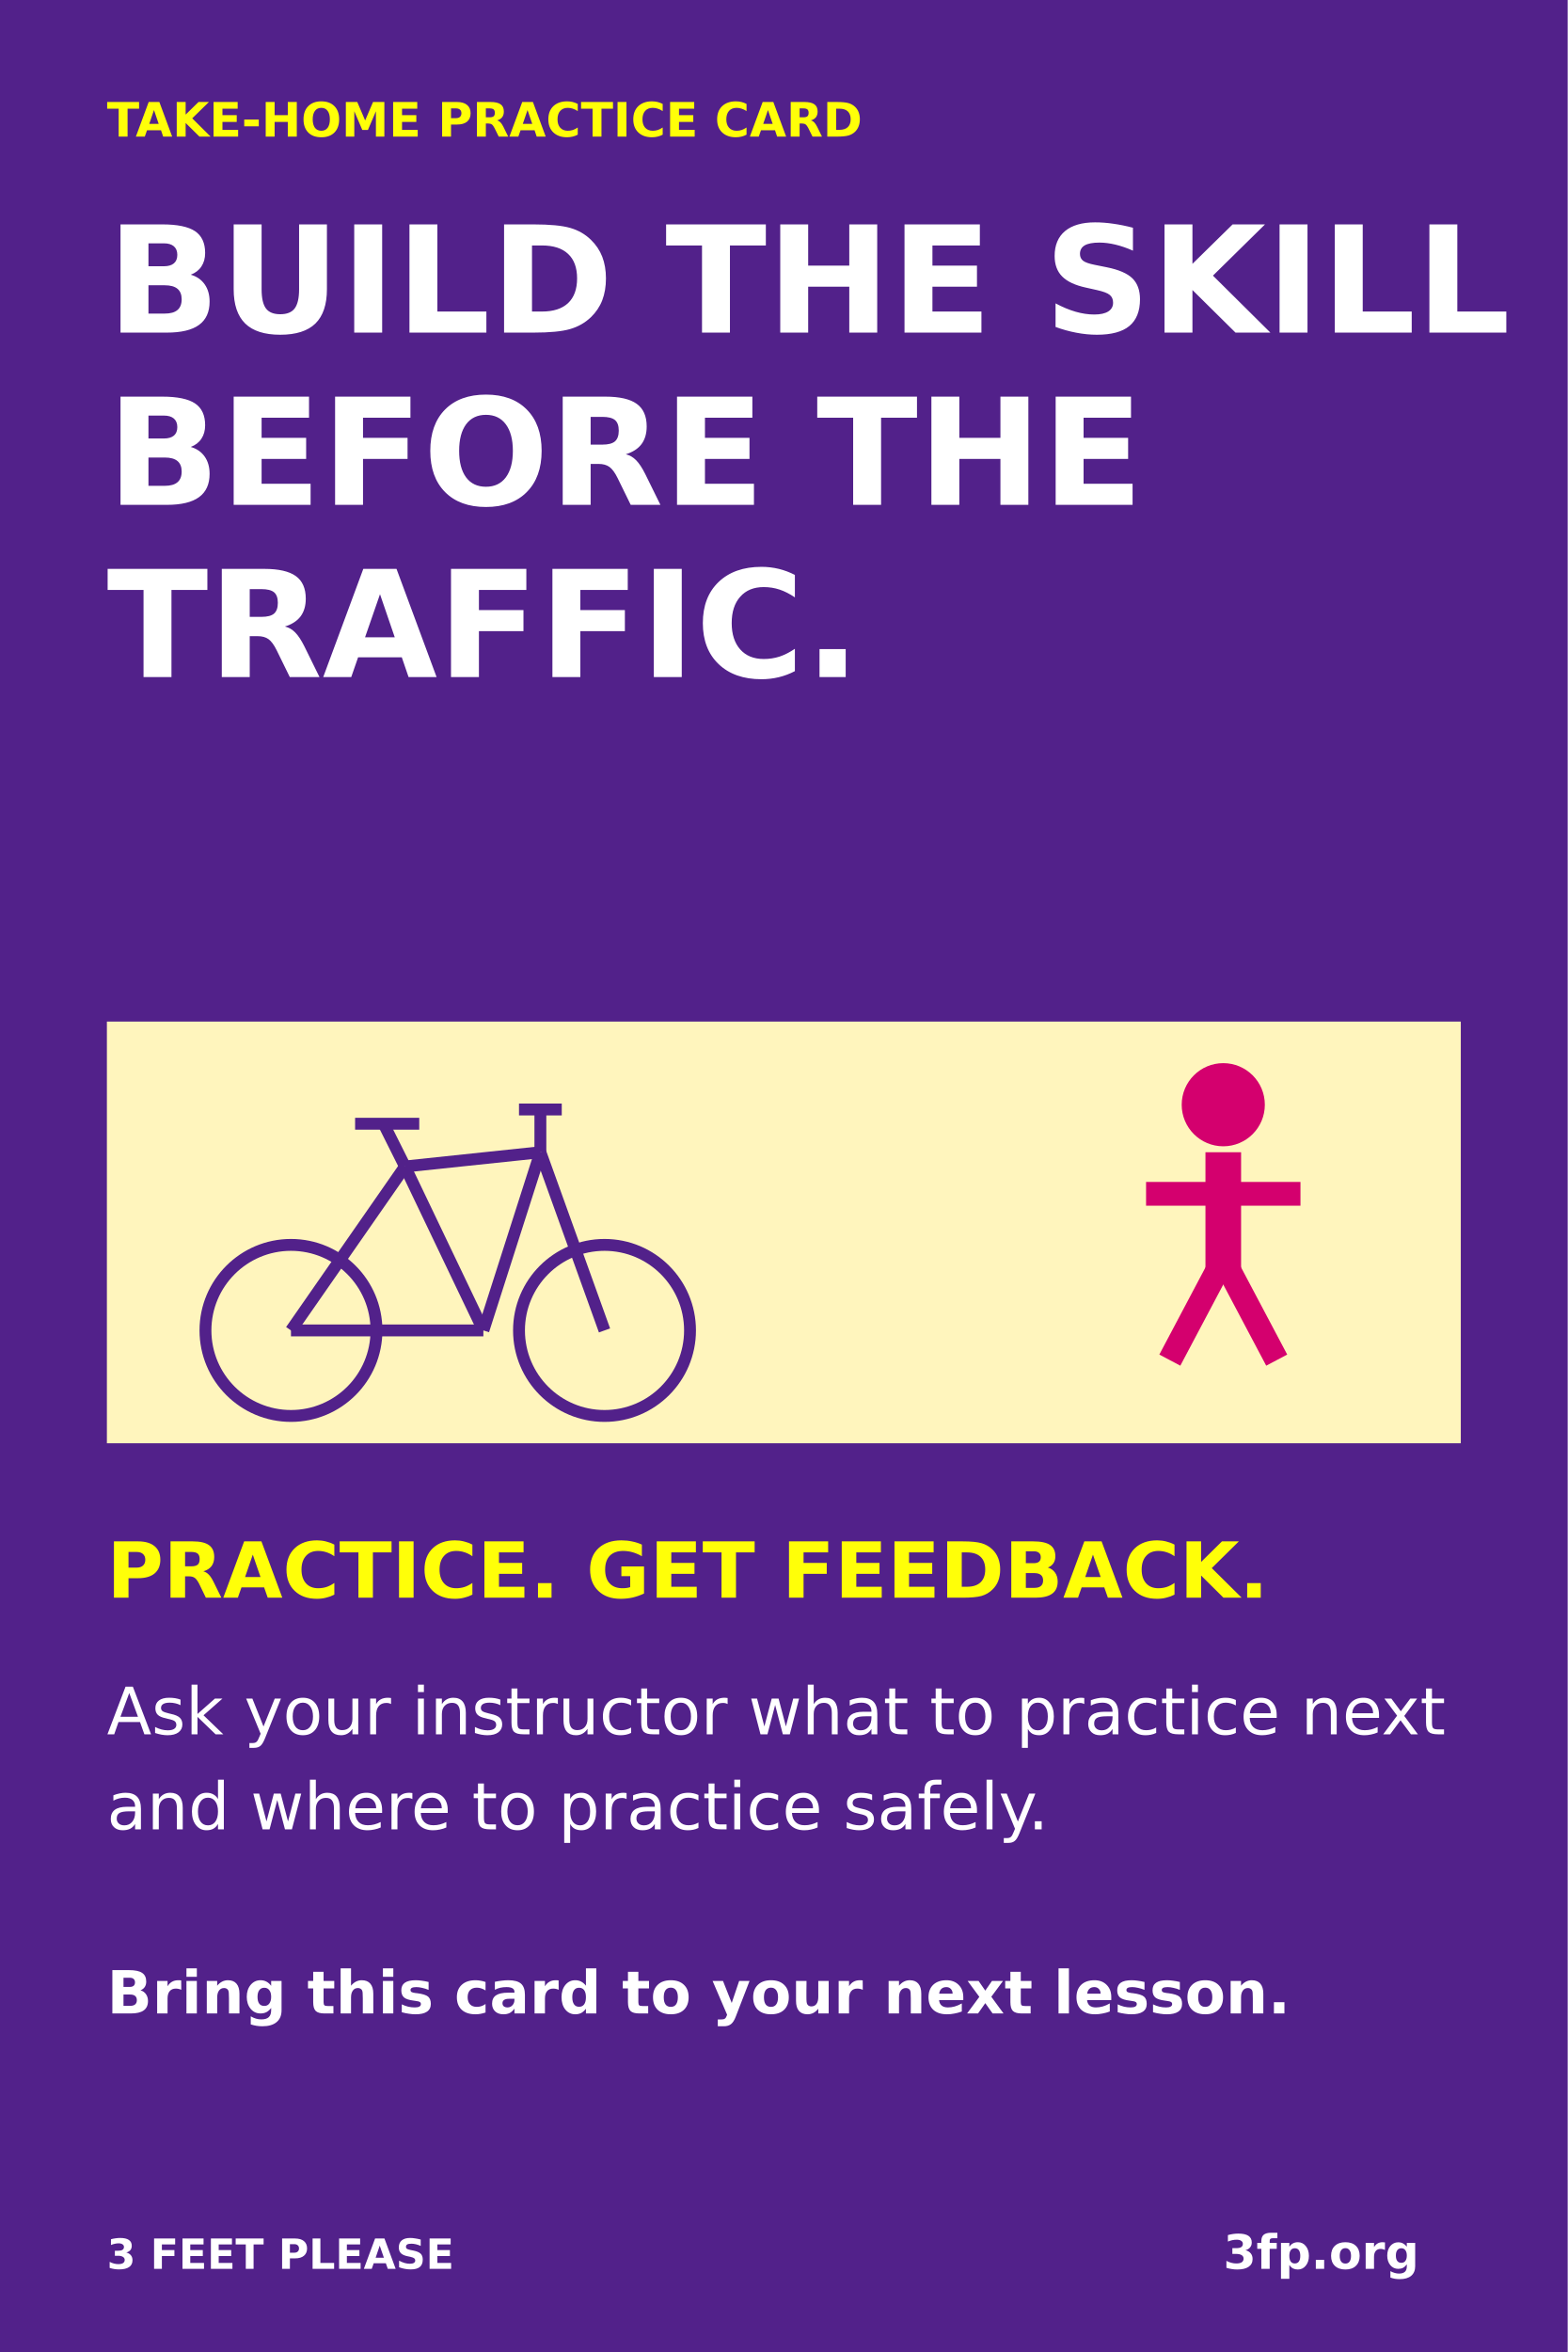
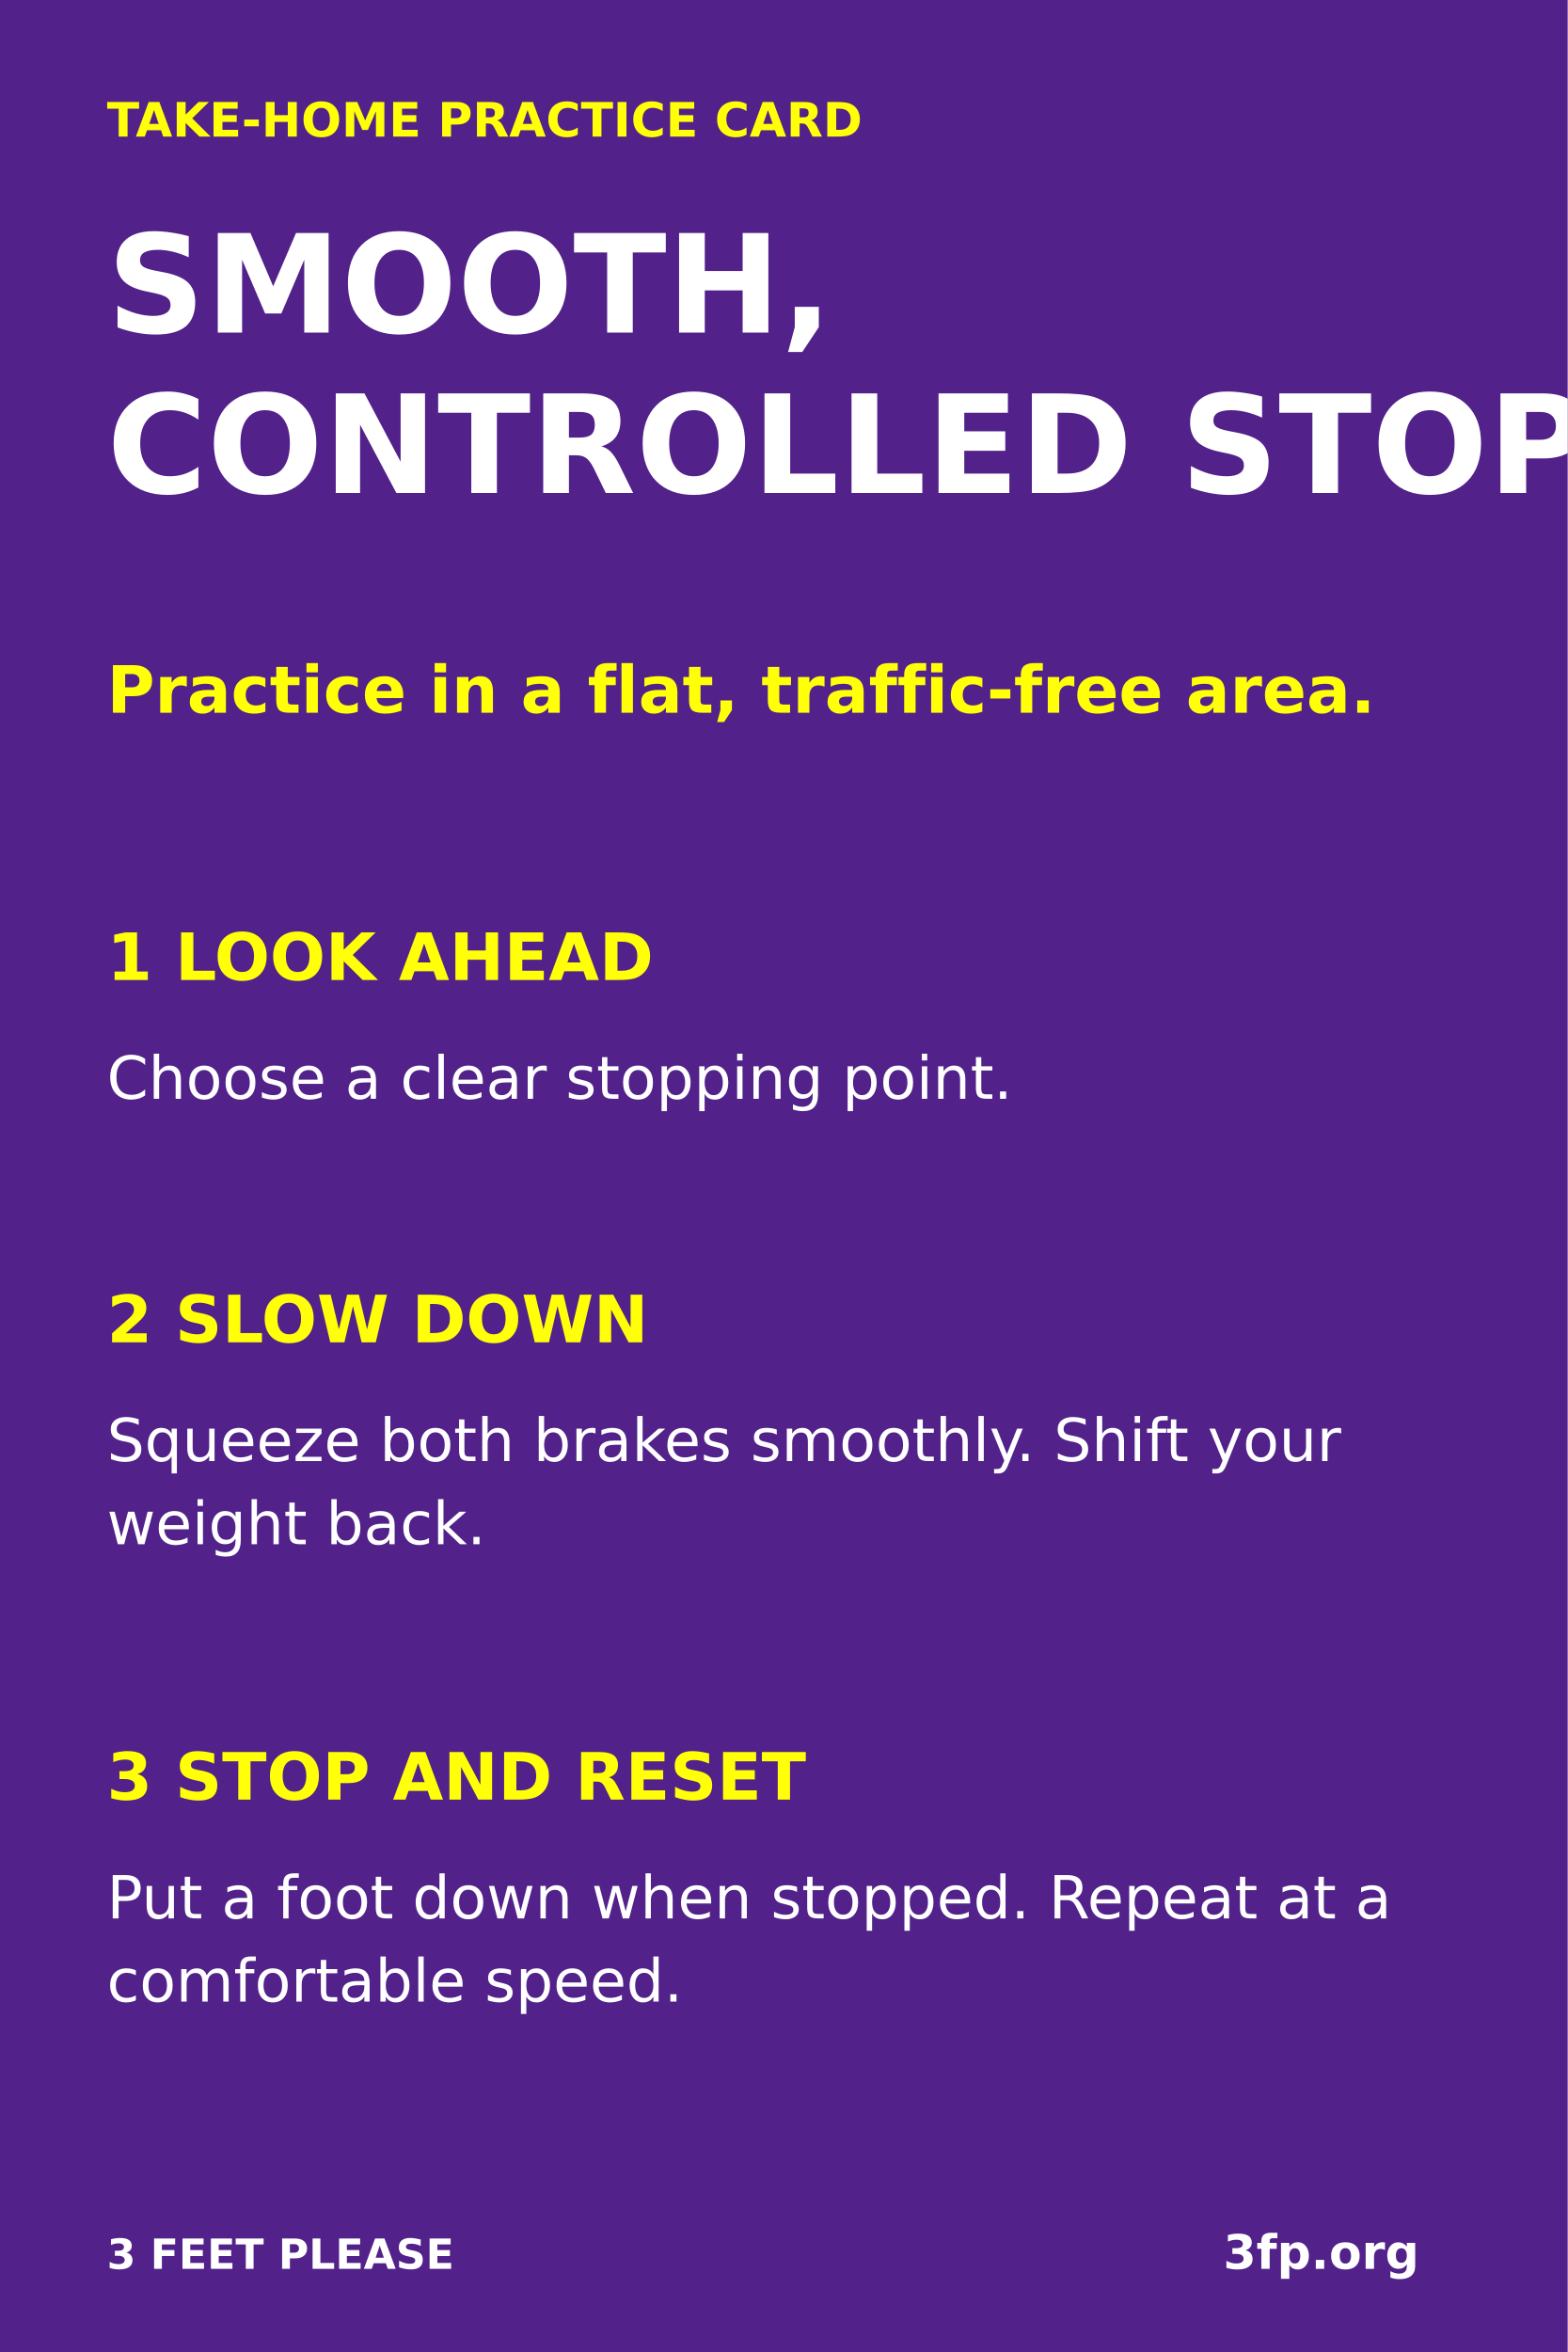
<svg xmlns="http://www.w3.org/2000/svg" width="288" height="432" preserveAspectRatio="xMinYMin meet" viewBox="0 0 288 432" version="1.0" fill-rule="evenodd">
  <clipPath id="clip">
    <rect x="0" y="0" width="288" height="432" />
  </clipPath>
  <g id="group" transform="scale(1,-1) translate(0,-432)" style="clip-path: url(#clip)">
    <g transform="">
      <g transform=" matrix(1.090909,0,0,1.090909,0,0)">
        <rect x="0" y="0" width="264" height="396" style="stroke: none; stroke-linecap: butt; stroke-width: 1; fill: rgb(32%,13%,54%); fill-rule: evenodd;" />
        <text x="18" y="373" style="font-family: DejaVu Sans, Arial, sans-serif; font-weight: bold; font-size: 8px;fill: rgb(100%,100%,3%); stroke:none;" transform="translate(0,746) scale(1,-1)">TAKE-HOME PRACTICE CARD</text>
-         <text x="18" y="340" style="font-family: Space Grotesk, DejaVu Sans, sans-serif; font-weight: bold; font-size: 25px;fill: rgb(100%,100%,100%); stroke:none;" transform="translate(0,680) scale(1,-1)">BUILD THE SKILL</text>
-         <text x="18" y="311" style="font-family: Space Grotesk, DejaVu Sans, sans-serif; font-weight: bold; font-size: 25px;fill: rgb(100%,100%,100%); stroke:none;" transform="translate(0,622) scale(1,-1)">BEFORE THE</text>
-         <text x="18" y="282" style="font-family: Space Grotesk, DejaVu Sans, sans-serif; font-weight: bold; font-size: 25px;fill: rgb(100%,100%,100%); stroke:none;" transform="translate(0,564) scale(1,-1)">TRAFFIC.</text>
-         <rect x="18" y="153" width="228" height="71" style="stroke: none; stroke-linecap: butt; stroke-width: 1; fill: rgb(100%,96%,74%); fill-rule: evenodd;" />
-         <circle cx="49" cy="172" r="14.4" style="stroke: rgb(32%,13%,54%); stroke-linecap: butt; stroke-width: 2; fill: none; fill-rule: evenodd;" />
-         <circle cx="101.8" cy="172" r="14.4" style="stroke: rgb(32%,13%,54%); stroke-linecap: butt; stroke-width: 2; fill: none; fill-rule: evenodd;" />
-         <path d="M 49,172 L 68.2,199.6 Z" style="stroke: rgb(32%,13%,54%); stroke-linecap: butt; stroke-width: 2;" />
-         <path d="M 68.2,199.6 L 81.4,172 Z" style="stroke: rgb(32%,13%,54%); stroke-linecap: butt; stroke-width: 2;" />
-         <path d="M 49,172 L 81.4,172 Z" style="stroke: rgb(32%,13%,54%); stroke-linecap: butt; stroke-width: 2;" />
-         <path d="M 81.4,172 L 91,202 Z" style="stroke: rgb(32%,13%,54%); stroke-linecap: butt; stroke-width: 2;" />
-         <path d="M 68.2,199.6 L 91,202 Z" style="stroke: rgb(32%,13%,54%); stroke-linecap: butt; stroke-width: 2;" />
-         <path d="M 91,202 L 101.8,172 Z" style="stroke: rgb(32%,13%,54%); stroke-linecap: butt; stroke-width: 2;" />
-         <path d="M 91,202 L 91,209.2 Z" style="stroke: rgb(32%,13%,54%); stroke-linecap: butt; stroke-width: 2;" />
-         <path d="M 87.4,209.2 L 94.6,209.2 Z" style="stroke: rgb(32%,13%,54%); stroke-linecap: butt; stroke-width: 2;" />
-         <path d="M 68.2,199.6 L 64.6,206.8 Z" style="stroke: rgb(32%,13%,54%); stroke-linecap: butt; stroke-width: 2;" />
-         <path d="M 59.8,206.8 L 70.6,206.8 Z" style="stroke: rgb(32%,13%,54%); stroke-linecap: butt; stroke-width: 2;" />
-         <circle cx="206" cy="210" r="7" style="stroke: none; stroke-linecap: butt; stroke-width: 1; fill: rgb(83%,0%,43%); fill-rule: evenodd;" />
-         <path d="M 206,202 L 206,182 Z" style="stroke: rgb(83%,0%,43%); stroke-linecap: butt; stroke-width: 6;" />
-         <path d="M 206,184 L 197,167 Z" style="stroke: rgb(83%,0%,43%); stroke-linecap: butt; stroke-width: 4;" />
-         <path d="M 206,184 L 215,167 Z" style="stroke: rgb(83%,0%,43%); stroke-linecap: butt; stroke-width: 4;" />
-         <path d="M 193,195 L 219,195 Z" style="stroke: rgb(83%,0%,43%); stroke-linecap: butt; stroke-width: 4;" />
-         <text x="18" y="127" style="font-family: DejaVu Sans, Arial, sans-serif; font-weight: bold; font-size: 13px;fill: rgb(100%,100%,3%); stroke:none;" transform="translate(0,254) scale(1,-1)">PRACTICE. GET FEEDBACK.</text>
-         <text x="18" y="104" style="font-family: DejaVu Sans, Arial, sans-serif; font-size: 11px;fill: rgb(100%,100%,100%); stroke:none;" transform="translate(0,208) scale(1,-1)">Ask your instructor what to practice next</text>
-         <text x="18" y="88" style="font-family: DejaVu Sans, Arial, sans-serif; font-size: 11px;fill: rgb(100%,100%,100%); stroke:none;" transform="translate(0,176) scale(1,-1)">and where to practice safely.</text>
-         <text x="18" y="57" style="font-family: DejaVu Sans, Arial, sans-serif; font-weight: bold; font-size: 10px;fill: rgb(100%,100%,100%); stroke:none;" transform="translate(0,114) scale(1,-1)">Bring this card to your next lesson.</text>
+         <text x="18" y="340" style="font-family: Space Grotesk, DejaVu Sans, sans-serif; font-weight: bold; font-size: 23px;fill: rgb(100%,100%,100%); stroke:none;" transform="translate(0,680) scale(1,-1)">SMOOTH,</text>
+         <text x="18" y="313" style="font-family: Space Grotesk, DejaVu Sans, sans-serif; font-weight: bold; font-size: 23px;fill: rgb(100%,100%,100%); stroke:none;" transform="translate(0,626) scale(1,-1)">CONTROLLED STOPS</text>
+         <text x="18" y="276" style="font-family: DejaVu Sans, Arial, sans-serif; font-weight: bold; font-size: 11px;fill: rgb(100%,100%,3%); stroke:none;" transform="translate(0,552) scale(1,-1)">Practice in a flat, traffic-free area.</text>
+         <text x="18" y="231" style="font-family: DejaVu Sans, Arial, sans-serif; font-weight: bold; font-size: 11px;fill: rgb(100%,100%,3%); stroke:none;" transform="translate(0,462) scale(1,-1)">1  LOOK AHEAD</text>
+         <text x="18" y="211" style="font-family: DejaVu Sans, Arial, sans-serif; font-size: 10px;fill: rgb(100%,100%,100%); stroke:none;" transform="translate(0,422) scale(1,-1)">Choose a clear stopping point.</text>
+         <text x="18" y="170" style="font-family: DejaVu Sans, Arial, sans-serif; font-weight: bold; font-size: 11px;fill: rgb(100%,100%,3%); stroke:none;" transform="translate(0,340) scale(1,-1)">2  SLOW DOWN</text>
+         <text x="18" y="150" style="font-family: DejaVu Sans, Arial, sans-serif; font-size: 10px;fill: rgb(100%,100%,100%); stroke:none;" transform="translate(0,300) scale(1,-1)">Squeeze both brakes smoothly. Shift your</text>
+         <text x="18" y="136" style="font-family: DejaVu Sans, Arial, sans-serif; font-size: 10px;fill: rgb(100%,100%,100%); stroke:none;" transform="translate(0,272) scale(1,-1)">weight back.</text>
+         <text x="18" y="93" style="font-family: DejaVu Sans, Arial, sans-serif; font-weight: bold; font-size: 11px;fill: rgb(100%,100%,3%); stroke:none;" transform="translate(0,186) scale(1,-1)">3  STOP AND RESET</text>
+         <text x="18" y="73" style="font-family: DejaVu Sans, Arial, sans-serif; font-size: 10px;fill: rgb(100%,100%,100%); stroke:none;" transform="translate(0,146) scale(1,-1)">Put a foot down when stopped. Repeat at a</text>
+         <text x="18" y="59" style="font-family: DejaVu Sans, Arial, sans-serif; font-size: 10px;fill: rgb(100%,100%,100%); stroke:none;" transform="translate(0,118) scale(1,-1)">comfortable speed.</text>
        <text x="18" y="14" style="font-family: DejaVu Sans, Arial, sans-serif; font-weight: bold; font-size: 7px;fill: rgb(100%,100%,100%); stroke:none;" transform="translate(0,28) scale(1,-1)">3 FEET PLEASE</text>
        <text x="206" y="14" style="font-family: DejaVu Sans, Arial, sans-serif; font-weight: bold; font-size: 8px;fill: rgb(100%,100%,100%); stroke:none;" transform="translate(0,28) scale(1,-1)">3fp.org</text>
      </g>
    </g>
  </g>
</svg>
